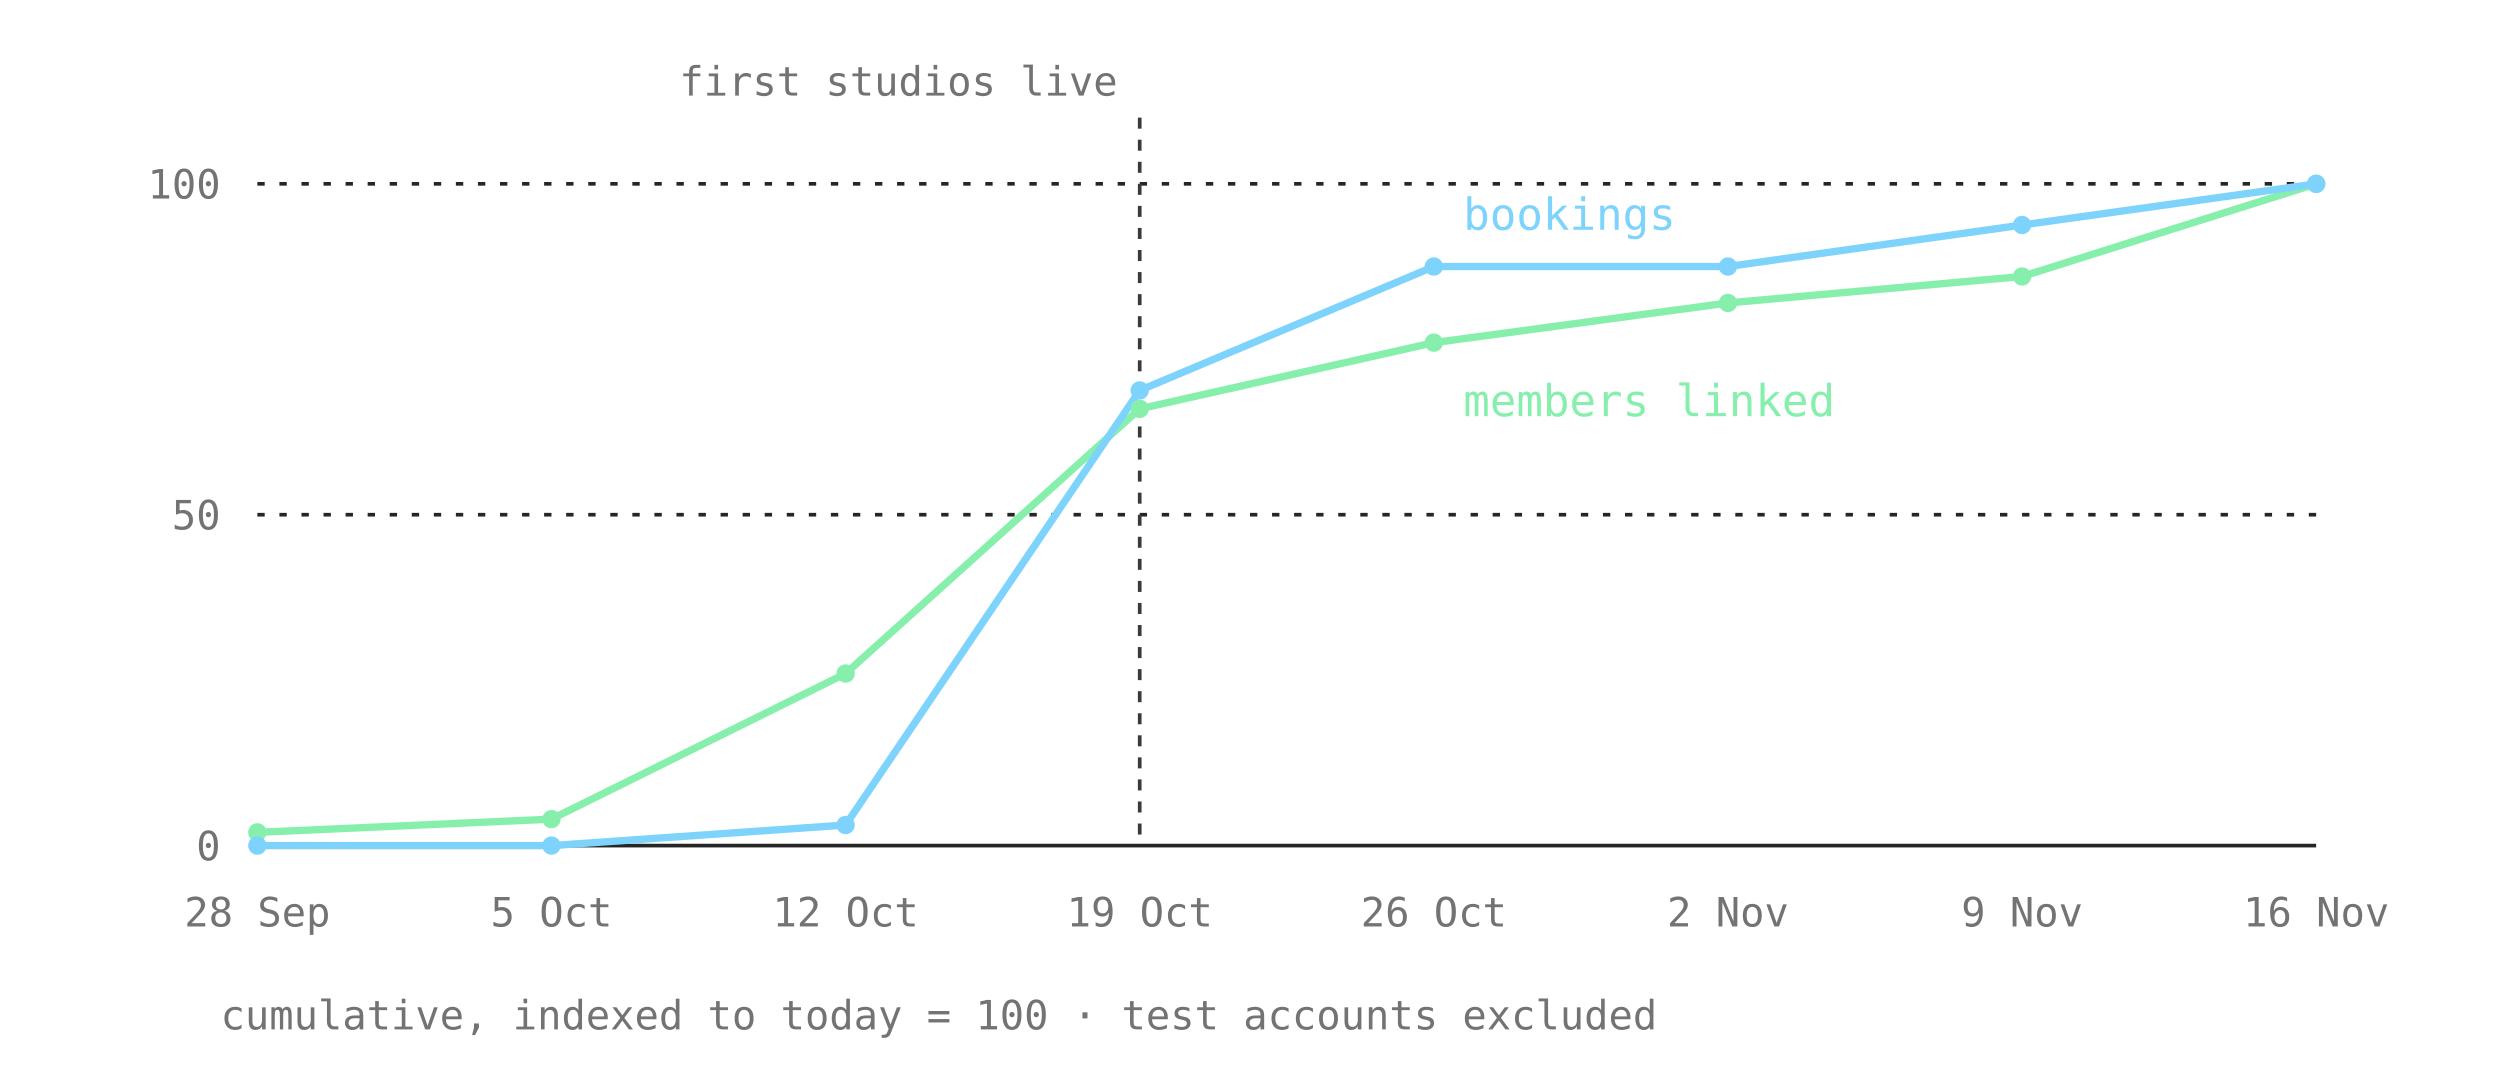
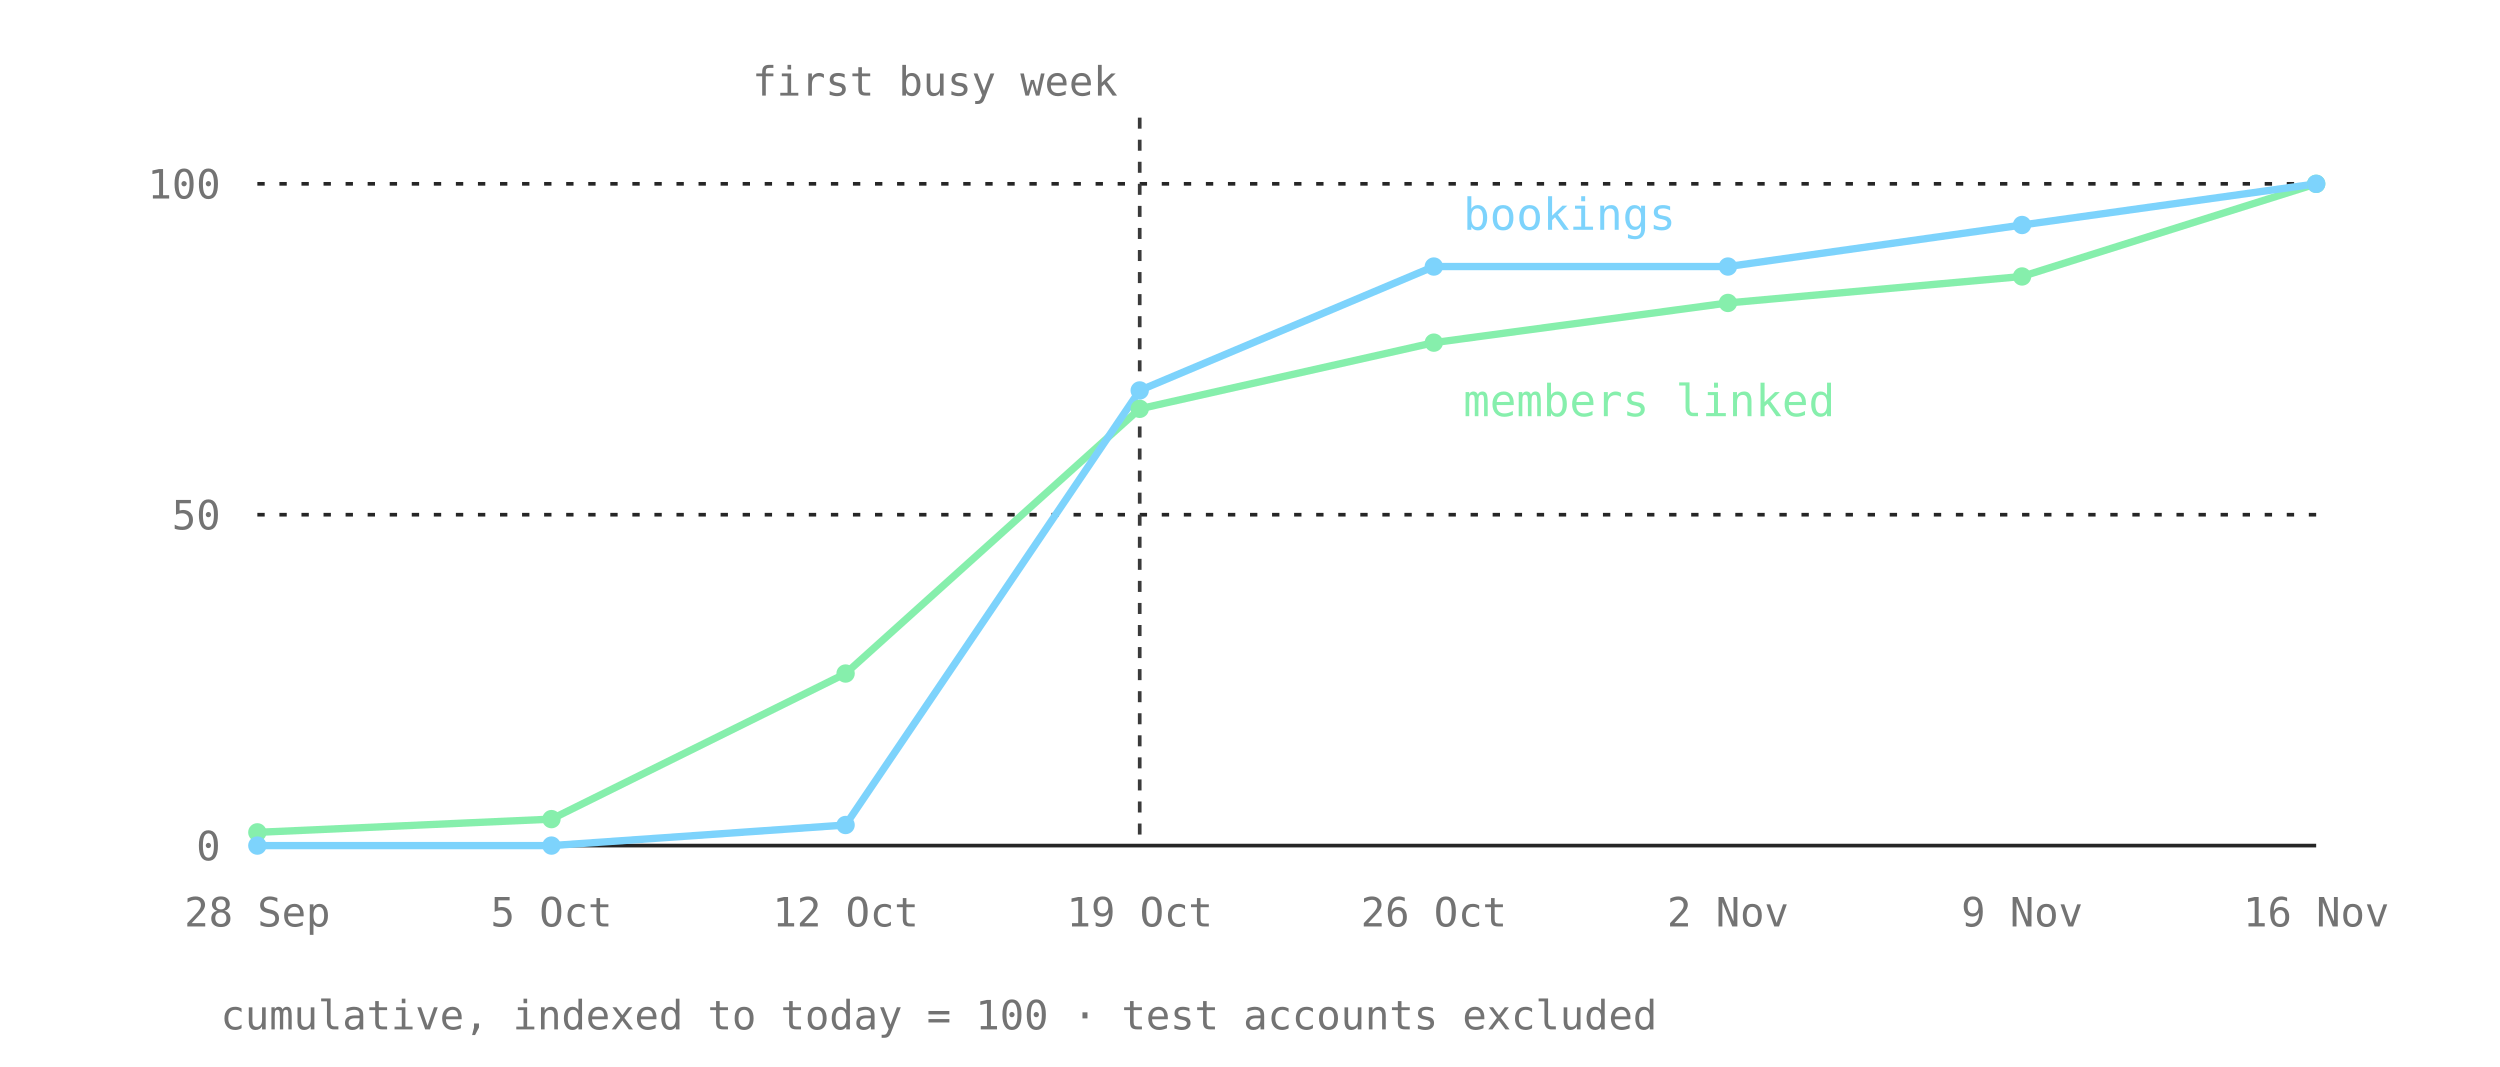
<svg xmlns="http://www.w3.org/2000/svg" viewBox="0 0 680 290" width="100%" role="img" font-family="'JetBrains Mono', 'SF Mono', monospace">
  <style>
    .grid { stroke: #262626; stroke-width: 1; }
    .ax { fill: #737373; font-size: 11px; }
    .lbl { font-size: 12px; font-weight: 500; }
    .note { fill: #737373; font-size: 11px; }
  </style>
  <line class="grid" x1="70" y1="230" x2="630" y2="230" />
  <line class="grid" x1="70" y1="140.0" x2="630" y2="140.0" stroke-dasharray="2 4" />
  <line class="grid" x1="70" y1="50" x2="630" y2="50" stroke-dasharray="2 4" />
  <text class="ax" x="60" y="234" text-anchor="end">0</text>
  <text class="ax" x="60" y="144.0" text-anchor="end">50</text>
  <text class="ax" x="60" y="54" text-anchor="end">100</text>
  <line x1="310.0" y1="32" x2="310.0" y2="230" stroke="#3a3a3a" stroke-dasharray="3 3" />
-   <text class="note" x="304.0" y="26" text-anchor="end">first studios live</text>
+   <text class="note" x="304.0" y="26" text-anchor="end">first busy week</text>
  <polyline points="70.0,226.4 150.0,222.8 230.0,183.2 310.0,111.2 390.0,93.2 470.0,82.4 550.0,75.2 630.0,50.0" fill="none" stroke="#86efac" stroke-width="2" stroke-linejoin="round" />
  <polyline points="70.0,230.0 150.0,230.0 230.0,224.4 310.0,106.2 390.0,72.5 470.0,72.5 550.0,61.2 630.0,50.0" fill="none" stroke="#7dd3fc" stroke-width="2" stroke-linejoin="round" />
  <circle cx="70.0" cy="226.4" r="2.5" fill="#86efac" />
  <circle cx="150.0" cy="222.8" r="2.5" fill="#86efac" />
  <circle cx="230.0" cy="183.2" r="2.5" fill="#86efac" />
  <circle cx="310.0" cy="111.2" r="2.5" fill="#86efac" />
  <circle cx="390.0" cy="93.2" r="2.5" fill="#86efac" />
  <circle cx="470.0" cy="82.4" r="2.5" fill="#86efac" />
  <circle cx="550.0" cy="75.2" r="2.5" fill="#86efac" />
  <circle cx="630.0" cy="50.0" r="2.5" fill="#86efac" />
  <circle cx="70.0" cy="230.0" r="2.5" fill="#7dd3fc" />
  <circle cx="150.0" cy="230.0" r="2.5" fill="#7dd3fc" />
  <circle cx="230.0" cy="224.4" r="2.5" fill="#7dd3fc" />
  <circle cx="310.0" cy="106.2" r="2.5" fill="#7dd3fc" />
  <circle cx="390.0" cy="72.5" r="2.5" fill="#7dd3fc" />
  <circle cx="470.0" cy="72.5" r="2.5" fill="#7dd3fc" />
  <circle cx="550.0" cy="61.2" r="2.5" fill="#7dd3fc" />
  <circle cx="630.0" cy="50.0" r="2.5" fill="#7dd3fc" />
  <text class="lbl" x="398.0" y="62.5" fill="#7dd3fc">bookings</text>
  <text class="lbl" x="398.0" y="113.2" fill="#86efac">members linked</text>
  <text class="ax" x="70.0" y="252" text-anchor="middle">28 Sep</text>
  <text class="ax" x="150.0" y="252" text-anchor="middle">5 Oct</text>
  <text class="ax" x="230.0" y="252" text-anchor="middle">12 Oct</text>
  <text class="ax" x="310.0" y="252" text-anchor="middle">19 Oct</text>
  <text class="ax" x="390.0" y="252" text-anchor="middle">26 Oct</text>
  <text class="ax" x="470.0" y="252" text-anchor="middle">2 Nov</text>
  <text class="ax" x="550.0" y="252" text-anchor="middle">9 Nov</text>
  <text class="ax" x="630.0" y="252" text-anchor="middle">16 Nov</text>
  <text class="note" x="60" y="280">cumulative, indexed to today = 100 · test accounts excluded</text>
</svg>
